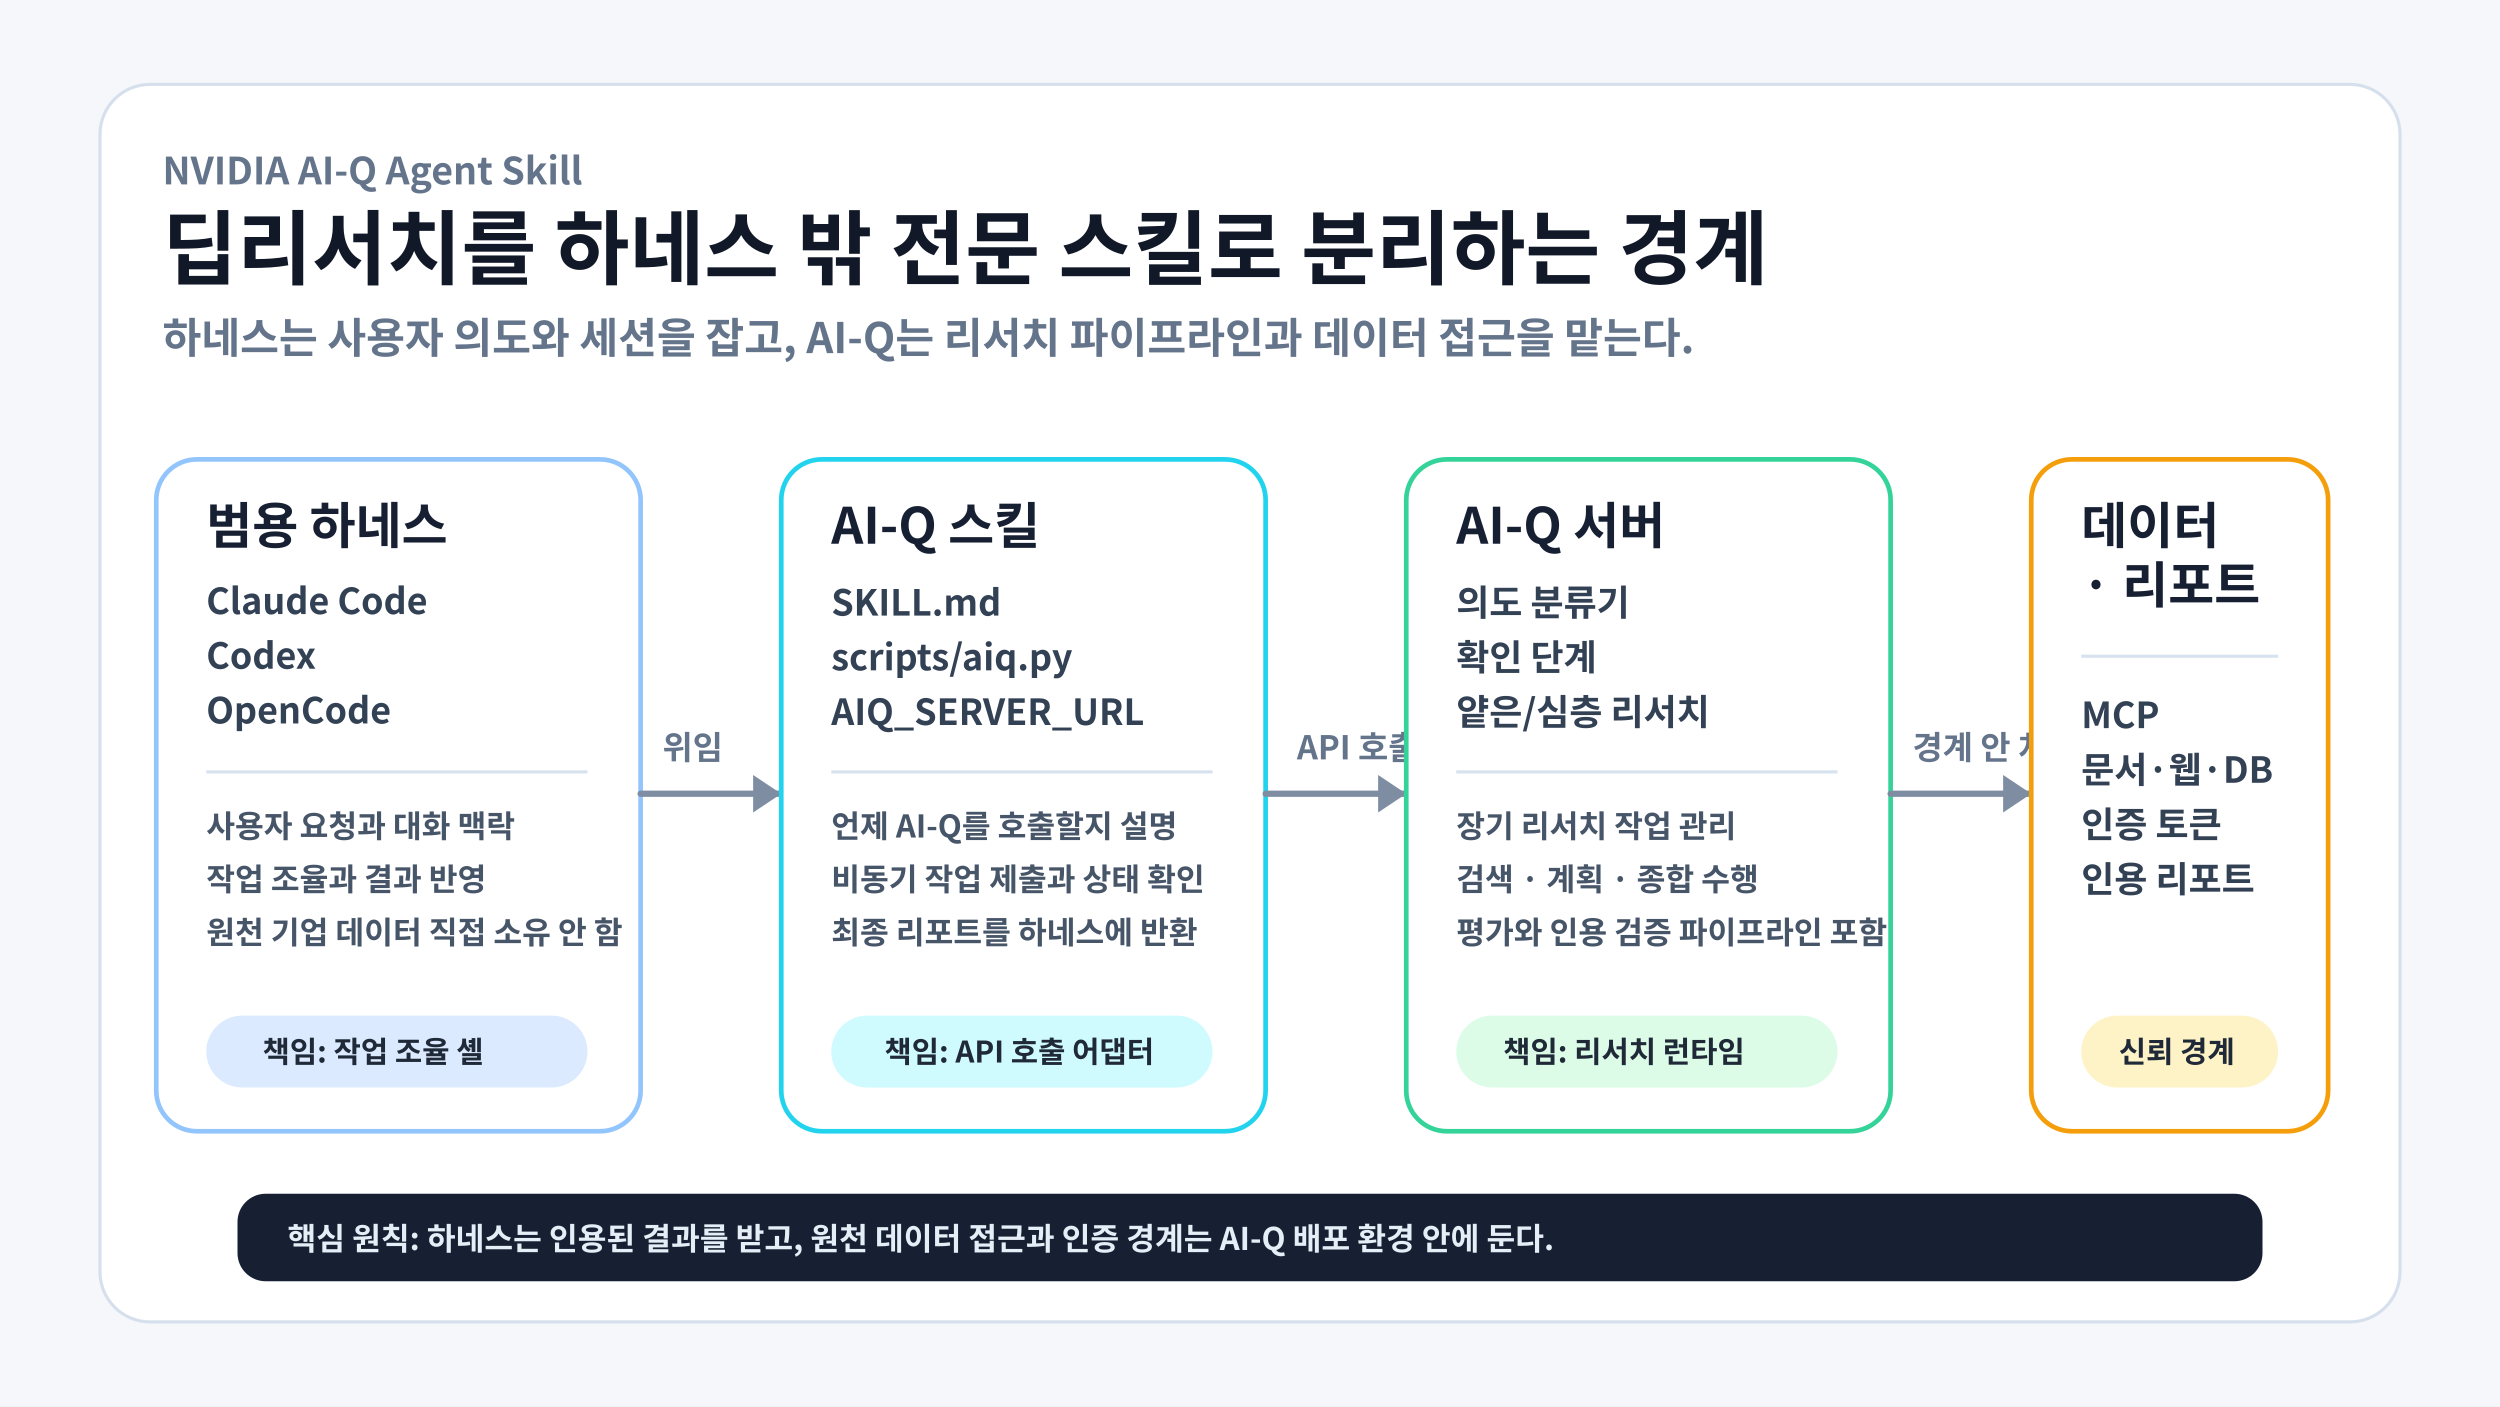
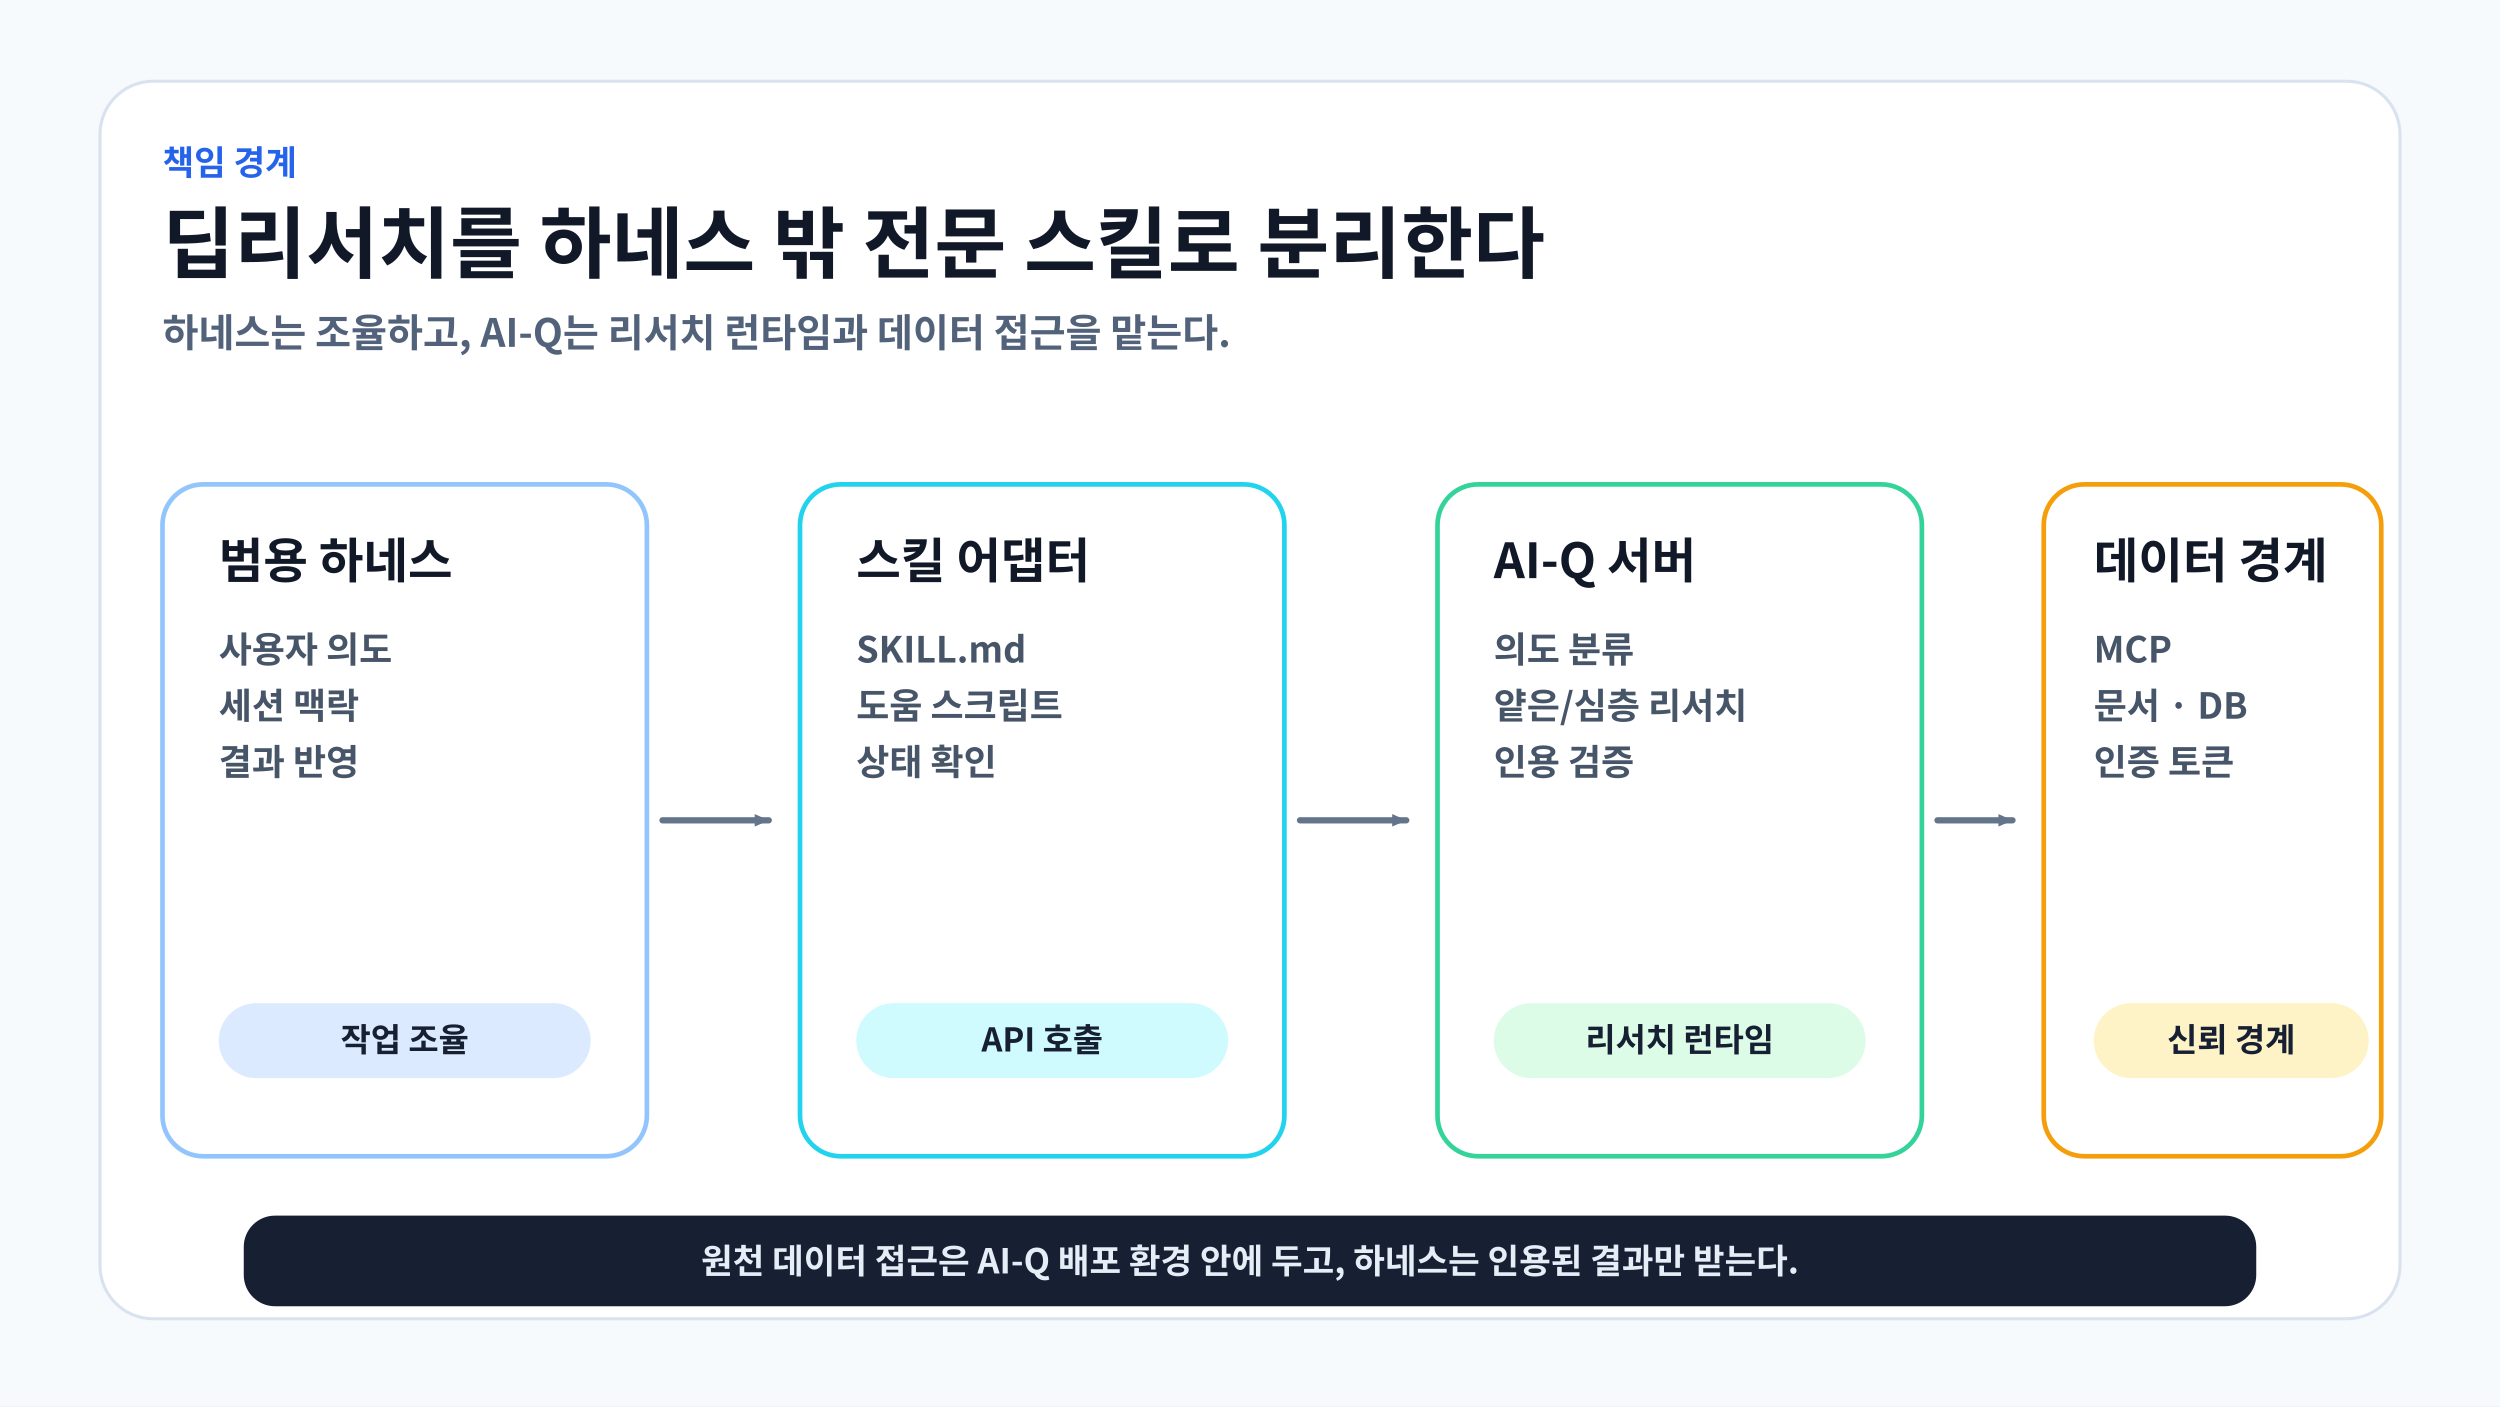
<svg xmlns="http://www.w3.org/2000/svg" width="1600" height="900" viewBox="0 0 1600 900" role="img" aria-labelledby="title desc">
  <defs>
+     <marker id="arrow" viewBox="0 0 12 12" refX="11" refY="6" markerWidth="12" markerHeight="12" orient="auto" markerUnits="userSpaceOnUse">
+       <path d="M2,2 L11,6 L2,10 Z" fill="#64748b" />
+     </marker>
    <style>
-       .bg { fill: #f5f7fb; }
-       .panel { fill: #ffffff; stroke: #d6e0ec; stroke-width: 2; }
-       .lane { fill: #ffffff; stroke-width: 3; }
-       .ink { fill: #172033; font-family: "Apple SD Gothic Neo", "Noto Sans CJK KR", "Pretendard", system-ui, sans-serif; }
-       .muted { fill: #64748b; font-family: "Apple SD Gothic Neo", "Noto Sans CJK KR", "Pretendard", system-ui, sans-serif; }
-       .title { fill: #111827; font-family: "Apple SD Gothic Neo", "Noto Sans CJK KR", "Pretendard", system-ui, sans-serif; font-size: 52px; font-weight: 900; }
-       .h { fill: #172033; font-family: "Apple SD Gothic Neo", "Noto Sans CJK KR", "Pretendard", system-ui, sans-serif; font-size: 32px; font-weight: 900; }
-       .body { fill: #334155; font-family: "Apple SD Gothic Neo", "Noto Sans CJK KR", "Pretendard", system-ui, sans-serif; font-size: 23px; font-weight: 650; }
-       .small { fill: #475569; font-family: "Apple SD Gothic Neo", "Noto Sans CJK KR", "Pretendard", system-ui, sans-serif; font-size: 20px; font-weight: 650; }
-       .footerText { fill: #e5edf7; font-family: "Apple SD Gothic Neo", "Noto Sans CJK KR", "Pretendard", system-ui, sans-serif; font-size: 20px; font-weight: 650; }
-       .tag { fill: #1f2937; font-family: "Apple SD Gothic Neo", "Noto Sans CJK KR", "Pretendard", system-ui, sans-serif; font-size: 19px; font-weight: 900; }
-       .badge { fill: #ffffff; stroke: #cbd5e1; stroke-width: 2; }
-       .connector { stroke: #7f8da3; stroke-width: 4; stroke-linecap: round; fill: none; }
-       .chev { fill: #7f8da3; }
+       text{font-family:"Apple SD Gothic Neo","Noto Sans CJK KR","Pretendard",system-ui,sans-serif}
+       .bg{fill:#f7fafc}
+       .panel{fill:#fff;stroke:#d9e3ef;stroke-width:2}
+       .kicker{font-size:22px;font-weight:800;fill:#2563eb}
+       .title{font-size:50px;font-weight:900;fill:#111827}
+       .sub{font-size:25px;font-weight:600;fill:#52627a}
+       .card{fill:#fff;stroke-width:3}
+       .h{font-size:31px;font-weight:900;fill:#111827}
+       .body{font-size:23px;font-weight:650;fill:#475569}
+       .tag{font-size:21px;font-weight:850;fill:#172033}
+       .footer{font-size:22px;font-weight:750;fill:#e5edf7}
+       .line{stroke:#64748b;stroke-width:4;stroke-linecap:round;fill:none;marker-end:url(#arrow)}
    </style>
  </defs>
  <rect width="1600" height="900" class="bg" />
-   <rect x="64" y="54" width="1472" height="792" rx="32" class="panel" />
-   <text x="104" y="118" class="muted" font-size="24" font-weight="800">NVIDIA AI-Q Agent Skill</text>
-   <text x="104" y="178" class="title">딥리서치를 하네스 밖 전문 스킬로 분리하는 경계</text>
-   <text x="104" y="226" class="muted" font-size="27" font-weight="600">하네스는 사용자 의도와 세션을 잡고, AI-Q는 리서치 파이프라인과 데이터 접근을 맡는다.</text>
-   <rect x="100" y="294" width="310" height="430" rx="26" class="lane" stroke="#93c5fd" />
-   <text x="132" y="348" class="h">범용 하네스</text>
-   <text x="132" y="393" class="body">Claude Code</text>
-   <text x="132" y="428" class="body">Codex</text>
-   <text x="132" y="463" class="body">OpenCode</text>
-   <line x1="132" y1="494" x2="376" y2="494" stroke="#d7e2ef" stroke-width="2" />
-   <text x="132" y="536" class="small">사용자 요청과 대화 맥락</text>
-   <text x="132" y="570" class="small">작업 조율과 결과 반영</text>
-   <text x="132" y="604" class="small">원천 기업 데이터 직접 소유 안 함</text>
-   <rect x="132" y="650" width="244" height="46" rx="23" fill="#dbeafe" />
-   <text x="168" y="680" class="tag">책임: 작업 조율 셸</text>
-   <path d="M410 508 H500" class="connector" />
-   <path d="M500 508 l-18 -12 v24 z" class="chev" />
-   <text x="424" y="486" class="muted" font-size="21" font-weight="800">위임</text>
-   <rect x="500" y="294" width="310" height="430" rx="26" class="lane" stroke="#22d3ee" />
-   <text x="532" y="348" class="h">AI-Q 스킬</text>
-   <text x="532" y="394" class="body">SKILL.md</text>
-   <text x="532" y="429" class="body">scripts/aiq.py</text>
-   <text x="532" y="464" class="body">AIQ_SERVER_URL</text>
-   <line x1="532" y1="494" x2="776" y2="494" stroke="#d7e2ef" stroke-width="2" />
-   <text x="532" y="536" class="small">언제 AI-Q를 호출할지 설명</text>
-   <text x="532" y="570" class="small">비동기 작업 제출과 상태 확인</text>
-   <text x="532" y="604" class="small">최종 리포트를 하네스에 반환</text>
-   <rect x="532" y="650" width="244" height="46" rx="23" fill="#cffafe" />
-   <text x="566" y="680" class="tag">책임: API 호출 어댑터</text>
-   <path d="M810 508 H900" class="connector" />
-   <path d="M900 508 l-18 -12 v24 z" class="chev" />
-   <text x="830" y="486" class="muted" font-size="21" font-weight="800">API 호출</text>
-   <rect x="900" y="294" width="310" height="430" rx="26" class="lane" stroke="#34d399" />
-   <text x="932" y="348" class="h">AI-Q 서버</text>
-   <text x="932" y="394" class="body">의도 분류기</text>
-   <text x="932" y="429" class="body">확인 단계</text>
-   <text x="932" y="464" class="body">얕은/심층 리서치</text>
-   <line x1="932" y1="494" x2="1176" y2="494" stroke="#d7e2ef" stroke-width="2" />
-   <text x="932" y="536" class="small">장기 리서치 작업 관리</text>
-   <text x="932" y="570" class="small">검색 · 계획 · 종합 수행</text>
-   <text x="932" y="604" class="small">평가와 인용 검증 파이프라인 포함</text>
-   <rect x="932" y="650" width="244" height="46" rx="23" fill="#dcfce7" />
-   <text x="962" y="680" class="tag">책임: 리서치 런타임</text>
-   <path d="M1210 508 H1300" class="connector" />
-   <path d="M1300 508 l-18 -12 v24 z" class="chev" />
-   <text x="1224" y="486" class="muted" font-size="21" font-weight="800">경계 안 처리</text>
-   <rect x="1300" y="294" width="190" height="430" rx="26" class="lane" stroke="#f59e0b" />
-   <text x="1332" y="348" class="h">데이터</text>
-   <text x="1332" y="386" class="h">· 리포트</text>
-   <line x1="1332" y1="420" x2="1458" y2="420" stroke="#d7e2ef" stroke-width="2" />
-   <text x="1332" y="466" class="body">MCP</text>
-   <text x="1332" y="501" class="body">문서·웹·DB</text>
-   <text x="1332" y="536" class="body">인증 토큰</text>
-   <text x="1332" y="571" class="body">인용 리포트</text>
-   <rect x="1332" y="650" width="126" height="46" rx="23" fill="#fef3c7" />
-   <text x="1356" y="680" class="tag">신뢰 경계</text>
-   <rect x="152" y="764" width="1296" height="56" rx="18" fill="#172033" />
-   <text x="184" y="800" class="footerText">핵심 원칙: 하네스는 인용된 결과를 받고, 원천 데이터 접근과 인증 경계는 AI-Q 배포 환경 안에 둔다.</text>
+   <rect x="64" y="52" width="1472" height="792" rx="34" class="panel" />
+   <text x="104" y="112" class="kicker">책임 경계</text>
+   <text x="104" y="174" class="title">딥리서치를 하네스 밖 전문 스킬로 분리한다</text>
+   <text x="104" y="222" class="sub">하네스는 조율하고, AI-Q는 리서치 런타임과 데이터 접근을 맡는다.</text>
+   <rect x="104" y="310" width="310" height="430" rx="26" class="card" stroke="#93c5fd" />
+   <text x="140" y="370" class="h">범용 하네스</text>
+   <text x="140" y="424" class="body">사용자 의도</text>
+   <text x="140" y="460" class="body">세션 맥락</text>
+   <text x="140" y="496" class="body">결과 반영</text>
+   <rect x="140" y="642" width="238" height="48" rx="24" fill="#dbeafe" />
+   <text x="259" y="673" text-anchor="middle" class="tag">작업 조율</text>
+   <path d="M424 525 H492" class="line" />
+   <rect x="512" y="310" width="310" height="430" rx="26" class="card" stroke="#22d3ee" />
+   <text x="548" y="370" class="h">스킬 어댑터</text>
+   <text x="548" y="424" class="body">SKILL.md</text>
+   <text x="548" y="460" class="body">도움 스크립트</text>
+   <text x="548" y="496" class="body">상태 확인</text>
+   <rect x="548" y="642" width="238" height="48" rx="24" fill="#cffafe" />
+   <text x="667" y="673" text-anchor="middle" class="tag">API 호출</text>
+   <path d="M832 525 H900" class="line" />
+   <rect x="920" y="310" width="310" height="430" rx="26" class="card" stroke="#34d399" />
+   <text x="956" y="370" class="h">AI-Q 서버</text>
+   <text x="956" y="424" class="body">의도 분류</text>
+   <text x="956" y="460" class="body">얕은/심층 리서치</text>
+   <text x="956" y="496" class="body">인용 검증</text>
+   <rect x="956" y="642" width="238" height="48" rx="24" fill="#dcfce7" />
+   <text x="1075" y="673" text-anchor="middle" class="tag">리서치 런타임</text>
+   <path d="M1240 525 H1288" class="line" />
+   <rect x="1308" y="310" width="216" height="430" rx="26" class="card" stroke="#f59e0b" />
+   <text x="1340" y="370" class="h">데이터 경계</text>
+   <text x="1340" y="424" class="body">MCP</text>
+   <text x="1340" y="460" class="body">문서 · DB</text>
+   <text x="1340" y="496" class="body">인증 토큰</text>
+   <rect x="1340" y="642" width="176" height="48" rx="24" fill="#fef3c7" />
+   <text x="1428" y="673" text-anchor="middle" class="tag">신뢰 경계</text>
+   <rect x="156" y="778" width="1288" height="58" rx="20" fill="#172033" />
+   <text x="800" y="815" text-anchor="middle" class="footer">원천 데이터 접근은 AI-Q 배포 환경 안에 두고, 하네스는 인용된 결과만 받는다.</text>
</svg>
